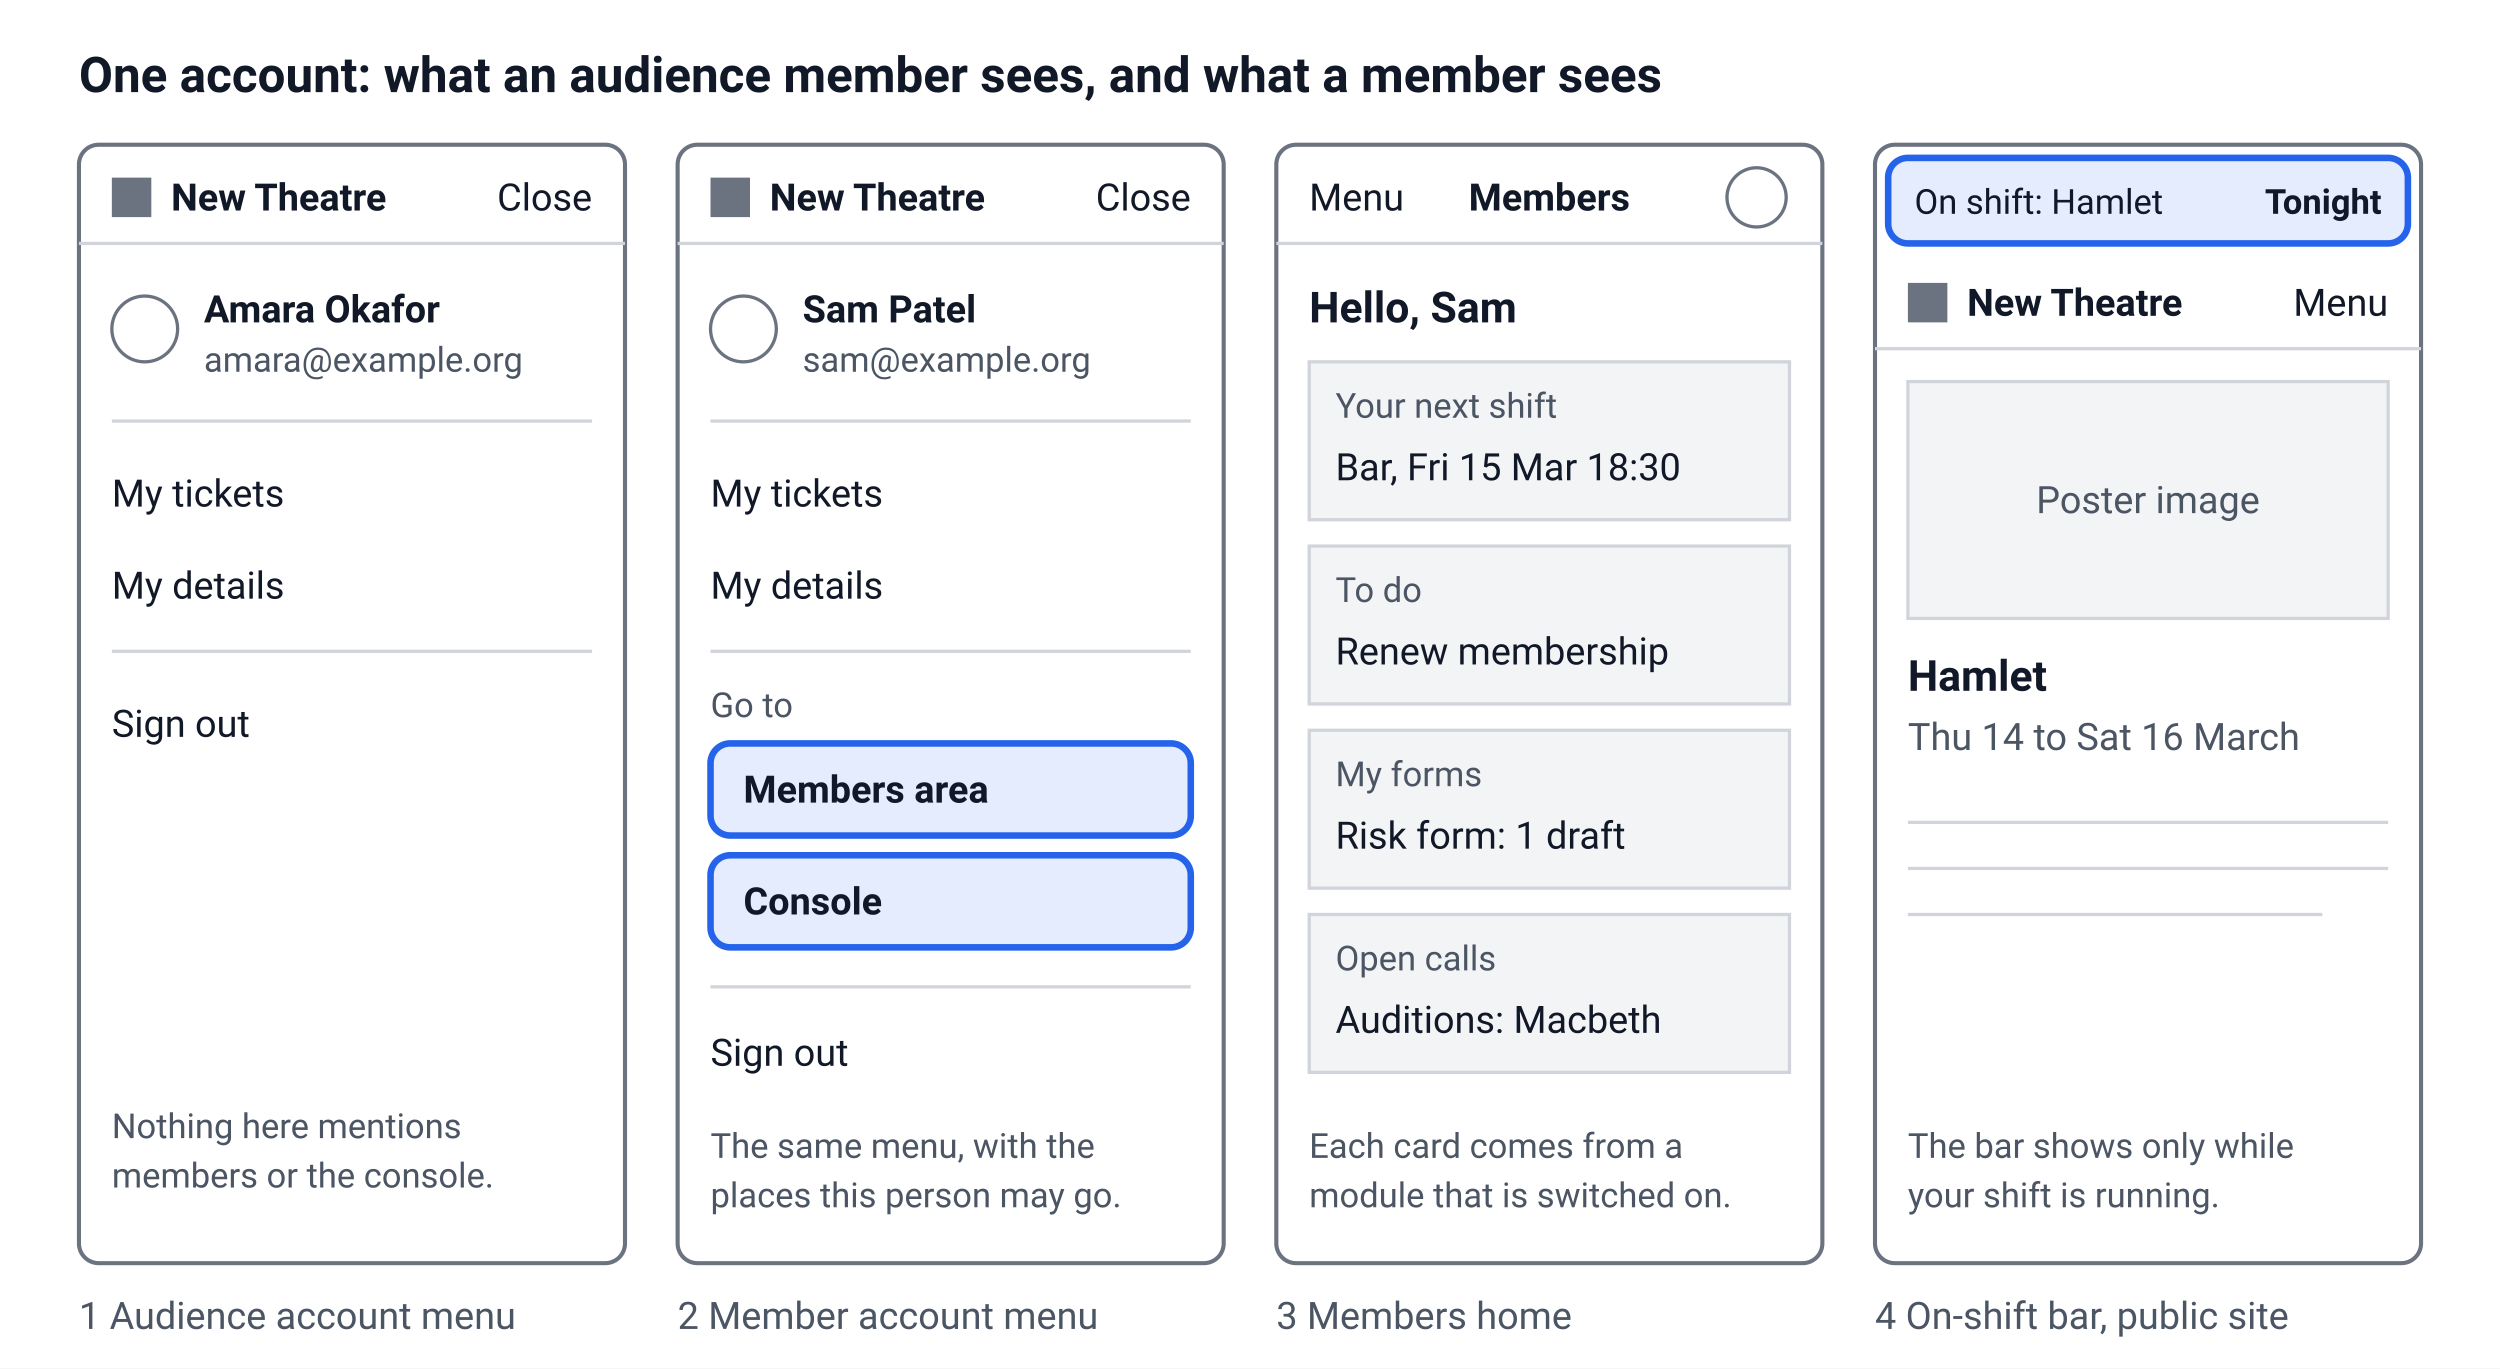
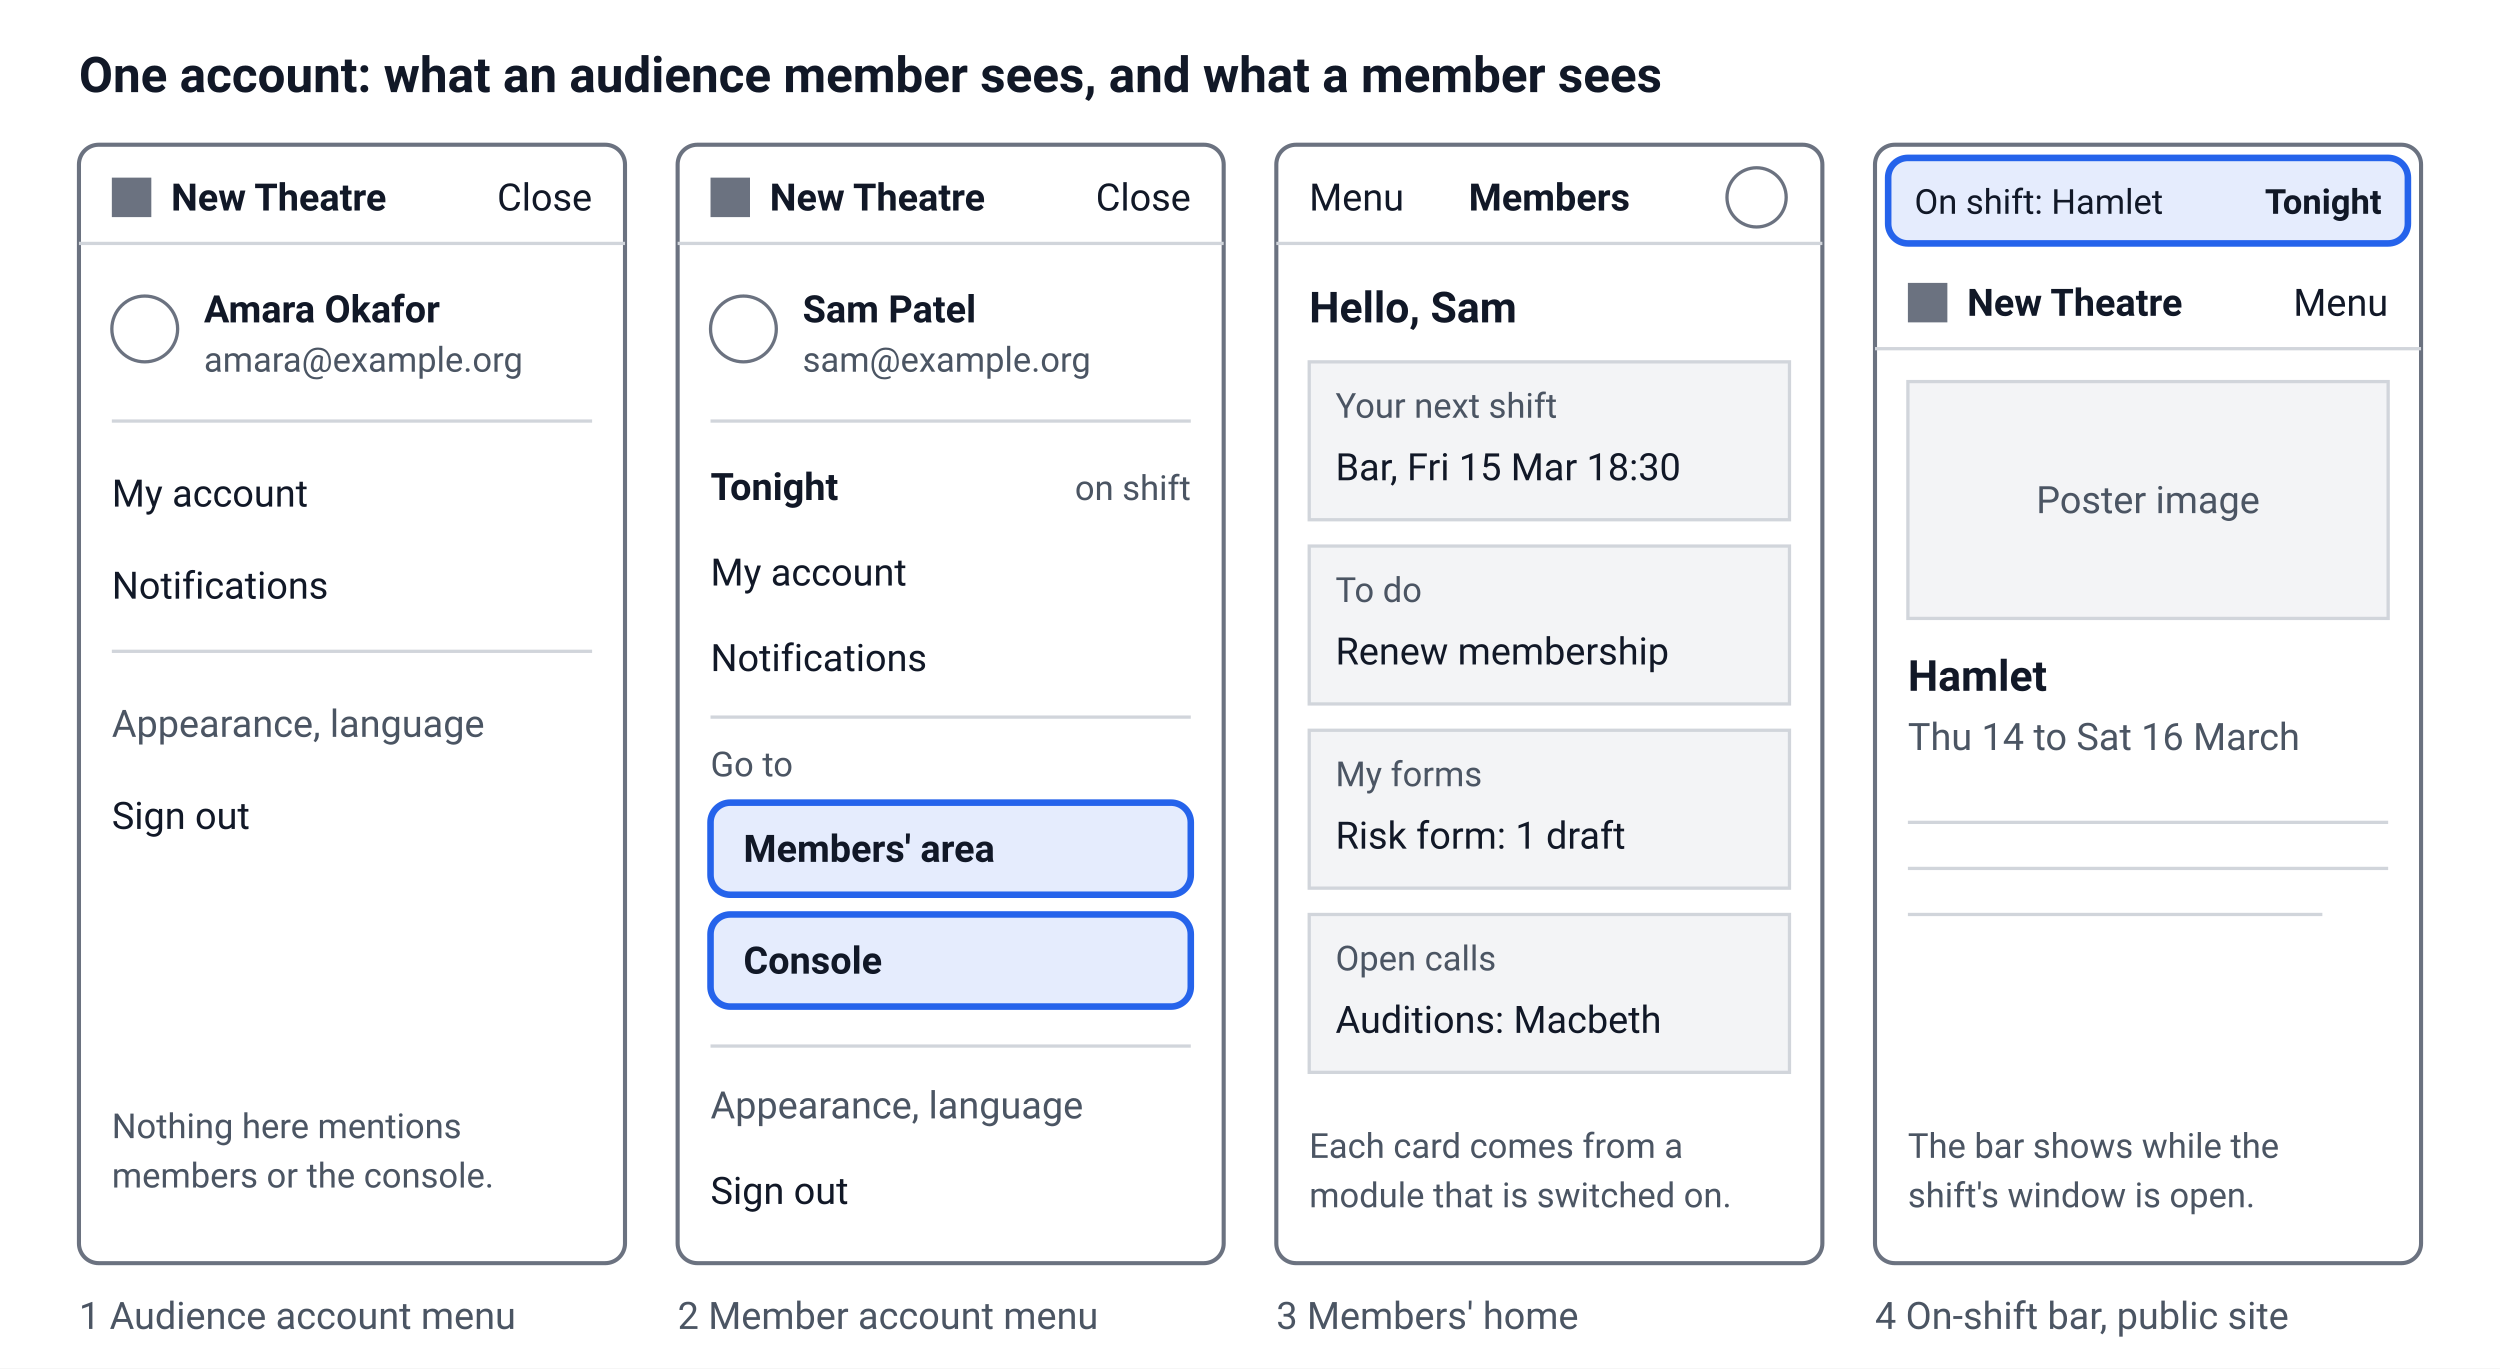
- <svg xmlns="http://www.w3.org/2000/svg" font-family="system-ui, -apple-system, Segoe UI, Roboto, sans-serif" viewBox="0 0 760 416" role="img" aria-label="One account, two kinds of person: the account menu for an audience member and for a member, the members home, and the on-shift bar" font-size="11.5">
+ <svg xmlns="http://www.w3.org/2000/svg" font-family="system-ui, -apple-system, Segoe UI, Roboto, sans-serif" viewBox="0 0 760 416" role="img" aria-label="One account, two kinds of person: the account menu for an audience member and for a member, the members' home, and the on-shift bar" font-size="11.5">
  <rect width="100%" height="100%" fill="#ffffff" />
  <text x="24" y="28" font-size="15" font-weight="600" fill="#111827">One account: what an audience member sees, and what a member sees</text>
  <g>
    <rect x="24" y="44" width="166" height="340" rx="6" fill="none" stroke="#6b7280" stroke-width="1.25" />
    <rect x="34" y="54" width="12" height="12" fill="#6b7280" />
    <text x="52" y="64" font-weight="600" fill="#111827">New Theatre</text>
    <text x="180" y="64" text-anchor="end" fill="#111827">Close</text>
    <line x1="24" x2="190" y1="74" y2="74" stroke="#d1d5db" />
    <circle cx="44" cy="100" r="10" fill="none" stroke="#6b7280" />
    <text x="62" y="98" font-weight="600" fill="#111827">Amara Okafor</text>
    <text x="62" y="113" font-size="10.5" fill="#4b5563">amara@example.org</text>
    <line x1="34" x2="180" y1="128" y2="128" stroke="#d1d5db" />
-     <text x="34" y="154" fill="#111827">My tickets</text>
-     <text x="34" y="182" fill="#111827">My details</text>
+     <text x="34" y="154" fill="#111827">My account</text>
+     <text x="34" y="182" fill="#111827">Notifications</text>
    <line x1="34" x2="180" y1="198" y2="198" stroke="#d1d5db" />
-     <text x="34" y="224" fill="#111827">Sign out</text>
+     <text x="34" y="224" fill="#4b5563">Appearance, language</text>
+     <text x="34" y="252" fill="#111827">Sign out</text>
    <text x="34" y="346" font-size="10.5" fill="#4b5563">Nothing here mentions</text>
    <text x="34" y="361" font-size="10.5" fill="#4b5563">members or the console.</text>
    <text x="24" y="404" fill="#4b5563">1  Audience account menu</text>
  </g>
  <g>
    <rect x="206" y="44" width="166" height="340" rx="6" fill="none" stroke="#6b7280" stroke-width="1.25" />
    <rect x="216" y="54" width="12" height="12" fill="#6b7280" />
    <text x="234" y="64" font-weight="600" fill="#111827">New Theatre</text>
    <text x="362" y="64" text-anchor="end" fill="#111827">Close</text>
    <line x1="206" x2="372" y1="74" y2="74" stroke="#d1d5db" />
    <circle cx="226" cy="100" r="10" fill="none" stroke="#6b7280" />
    <text x="244" y="98" font-weight="600" fill="#111827">Sam Patel</text>
    <text x="244" y="113" font-size="10.5" fill="#4b5563">sam@example.org</text>
    <line x1="216" x2="362" y1="128" y2="128" stroke="#d1d5db" />
-     <text x="216" y="154" fill="#111827">My tickets</text>
-     <text x="216" y="182" fill="#111827">My details</text>
-     <line x1="216" x2="362" y1="198" y2="198" stroke="#d1d5db" />
-     <text x="216" y="218" font-size="10.5" fill="#4b5563">Go to</text>
-     <rect x="216" y="226" width="146" height="28" rx="6" fill="#2563eb" fill-opacity="0.12" stroke="#2563eb" stroke-width="2" />
-     <text x="226" y="244" font-weight="600" fill="#111827">Members area</text>
-     <rect x="216" y="260" width="146" height="28" rx="6" fill="#2563eb" fill-opacity="0.12" stroke="#2563eb" stroke-width="2" />
-     <text x="226" y="278" font-weight="600" fill="#111827">Console</text>
-     <line x1="216" x2="362" y1="300" y2="300" stroke="#d1d5db" />
-     <text x="216" y="324" fill="#111827">Sign out</text>
-     <text x="216" y="352" font-size="10.5" fill="#4b5563">The same menu, with the</text>
-     <text x="216" y="367" font-size="10.5" fill="#4b5563">places this person may go.</text>
+     <text x="216" y="152" font-weight="600" fill="#111827">Tonight</text>
+     <text x="362" y="152" text-anchor="end" font-size="10.5" fill="#4b5563">on shift</text>
+     <text x="216" y="178" fill="#111827">My account</text>
+     <text x="216" y="204" fill="#111827">Notifications</text>
+     <line x1="216" x2="362" y1="218" y2="218" stroke="#d1d5db" />
+     <text x="216" y="236" font-size="10.5" fill="#4b5563">Go to</text>
+     <rect x="216" y="244" width="146" height="28" rx="6" fill="#2563eb" fill-opacity="0.12" stroke="#2563eb" stroke-width="2" />
+     <text x="226" y="262" font-weight="600" fill="#111827">Members' area</text>
+     <rect x="216" y="278" width="146" height="28" rx="6" fill="#2563eb" fill-opacity="0.12" stroke="#2563eb" stroke-width="2" />
+     <text x="226" y="296" font-weight="600" fill="#111827">Console</text>
+     <line x1="216" x2="362" y1="318" y2="318" stroke="#d1d5db" />
+     <text x="216" y="340" fill="#4b5563">Appearance, language</text>
+     <text x="216" y="366" fill="#111827">Sign out</text>
    <text x="206" y="404" fill="#4b5563">2  Member account menu</text>
  </g>
  <g>
    <rect x="388" y="44" width="166" height="340" rx="6" fill="none" stroke="#6b7280" stroke-width="1.25" />
    <text x="398" y="64" fill="#111827">Menu</text>
    <text x="471" y="64" text-anchor="middle" font-weight="600" fill="#111827">Members</text>
    <circle cx="534" cy="60" r="9" fill="none" stroke="#6b7280" />
    <line x1="388" x2="554" y1="74" y2="74" stroke="#d1d5db" />
    <text x="398" y="98" font-size="13" font-weight="600" fill="#111827">Hello, Sam</text>
    <rect x="398" y="110" width="146" height="48" fill="#f3f4f6" stroke="#d1d5db" />
    <text x="406" y="127" font-size="10.5" fill="#4b5563">Your next shift</text>
    <text x="406" y="146" fill="#111827">Bar, Fri 15 Mar 18:30</text>
    <rect x="398" y="166" width="146" height="48" fill="#f3f4f6" stroke="#d1d5db" />
    <text x="406" y="183" font-size="10.5" fill="#4b5563">To do</text>
    <text x="406" y="202" fill="#111827">Renew membership</text>
    <rect x="398" y="222" width="146" height="48" fill="#f3f4f6" stroke="#d1d5db" />
    <text x="406" y="239" font-size="10.5" fill="#4b5563">My forms</text>
    <text x="406" y="258" fill="#111827">Risk form: 1 draft</text>
    <rect x="398" y="278" width="146" height="48" fill="#f3f4f6" stroke="#d1d5db" />
    <text x="406" y="295" font-size="10.5" fill="#4b5563">Open calls</text>
    <text x="406" y="314" fill="#111827">Auditions: Macbeth</text>
    <text x="398" y="352" font-size="10.5" fill="#4b5563">Each card comes from a</text>
    <text x="398" y="367" font-size="10.5" fill="#4b5563">module that is switched on.</text>
-     <text x="388" y="404" fill="#4b5563">3  Members home</text>
+     <text x="388" y="404" fill="#4b5563">3  Members' home</text>
  </g>
  <g>
    <rect x="570" y="44" width="166" height="340" rx="6" fill="none" stroke="#6b7280" stroke-width="1.25" />
    <rect x="574" y="48" width="158" height="26" rx="6" fill="#2563eb" fill-opacity="0.12" stroke="#2563eb" stroke-width="2" />
    <text x="582" y="65" font-size="10.5" fill="#111827">On shift: Hamlet</text>
    <text x="724" y="65" text-anchor="end" font-size="10.5" font-weight="600" fill="#111827">Tonight</text>
    <rect x="580" y="86" width="12" height="12" fill="#6b7280" />
    <text x="598" y="96" font-weight="600" fill="#111827">New Theatre</text>
    <text x="726" y="96" text-anchor="end" fill="#111827">Menu</text>
    <line x1="570" x2="736" y1="106" y2="106" stroke="#d1d5db" />
    <rect x="580" y="116" width="146" height="72" fill="#f3f4f6" stroke="#d1d5db" />
    <text x="653" y="156" text-anchor="middle" fill="#4b5563">Poster image</text>
    <text x="580" y="210" font-size="13" font-weight="600" fill="#111827">Hamlet</text>
    <text x="580" y="228" fill="#4b5563">Thu 14 to Sat 16 March</text>
    <line x1="580" x2="726" y1="250" y2="250" stroke="#d1d5db" />
    <line x1="580" x2="726" y1="264" y2="264" stroke="#d1d5db" />
    <line x1="580" x2="706" y1="278" y2="278" stroke="#d1d5db" />
-     <text x="580" y="352" font-size="10.5" fill="#4b5563">The bar shows only while</text>
-     <text x="580" y="367" font-size="10.5" fill="#4b5563">your shift is running.</text>
+     <text x="580" y="352" font-size="10.5" fill="#4b5563">The bar shows while the</text>
+     <text x="580" y="367" font-size="10.5" fill="#4b5563">shift's window is open.</text>
    <text x="570" y="404" fill="#4b5563">4  On-shift bar, public site</text>
  </g>
</svg>
